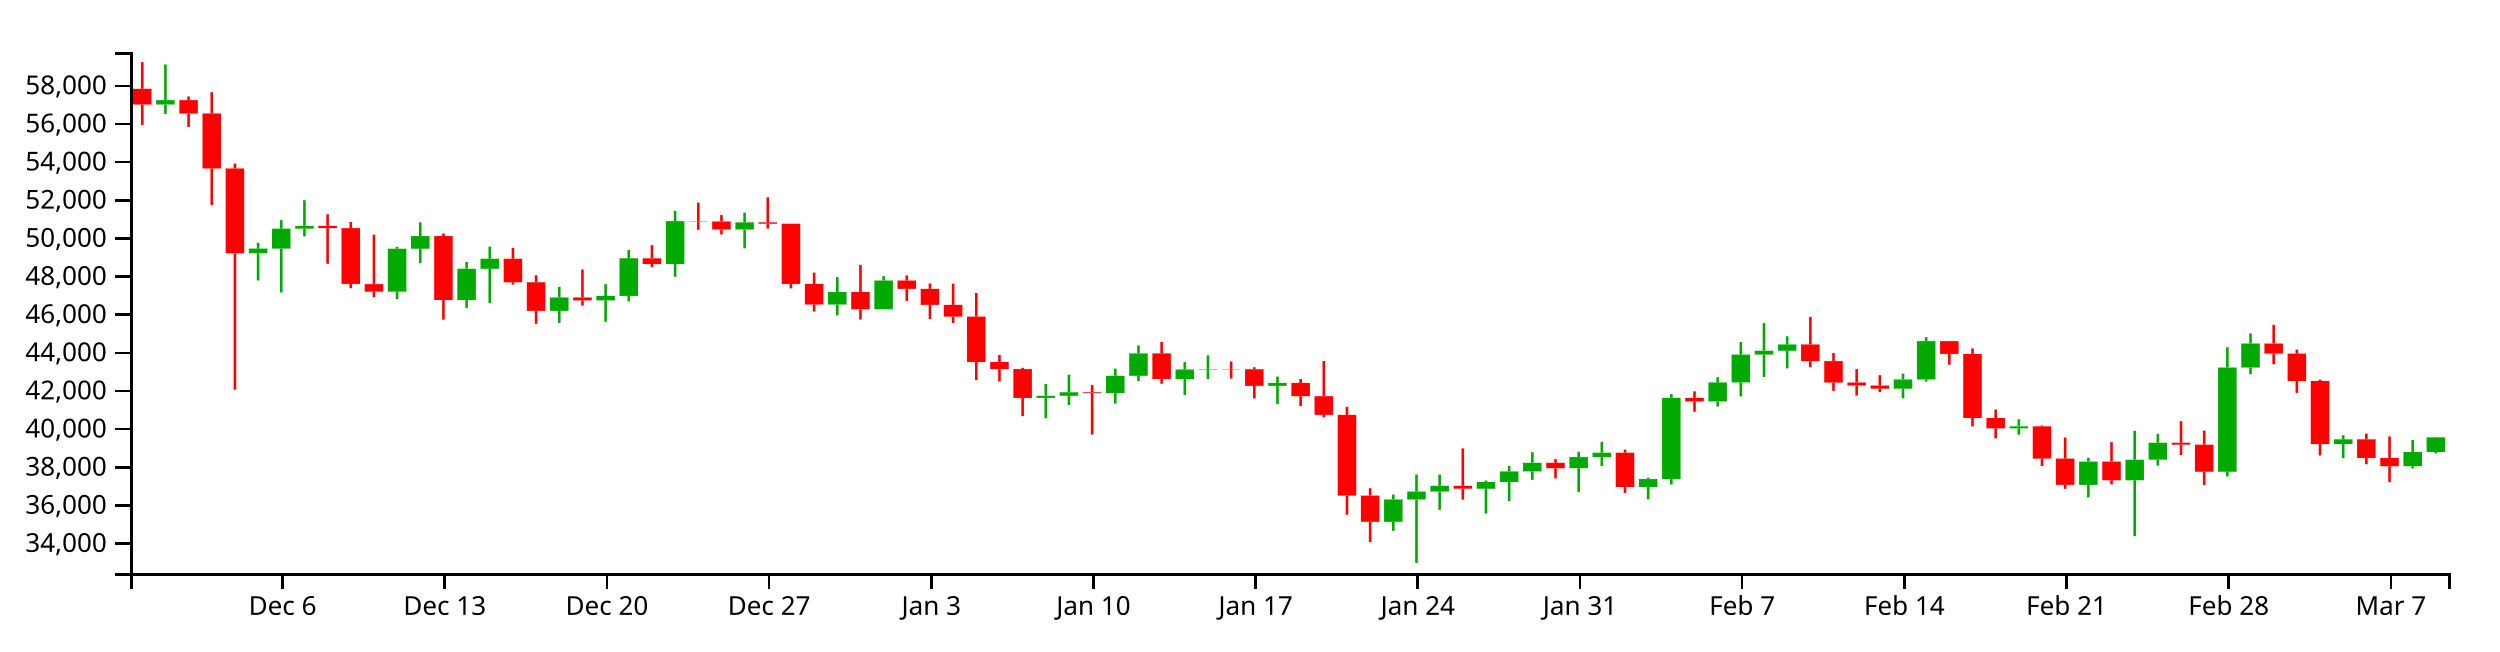
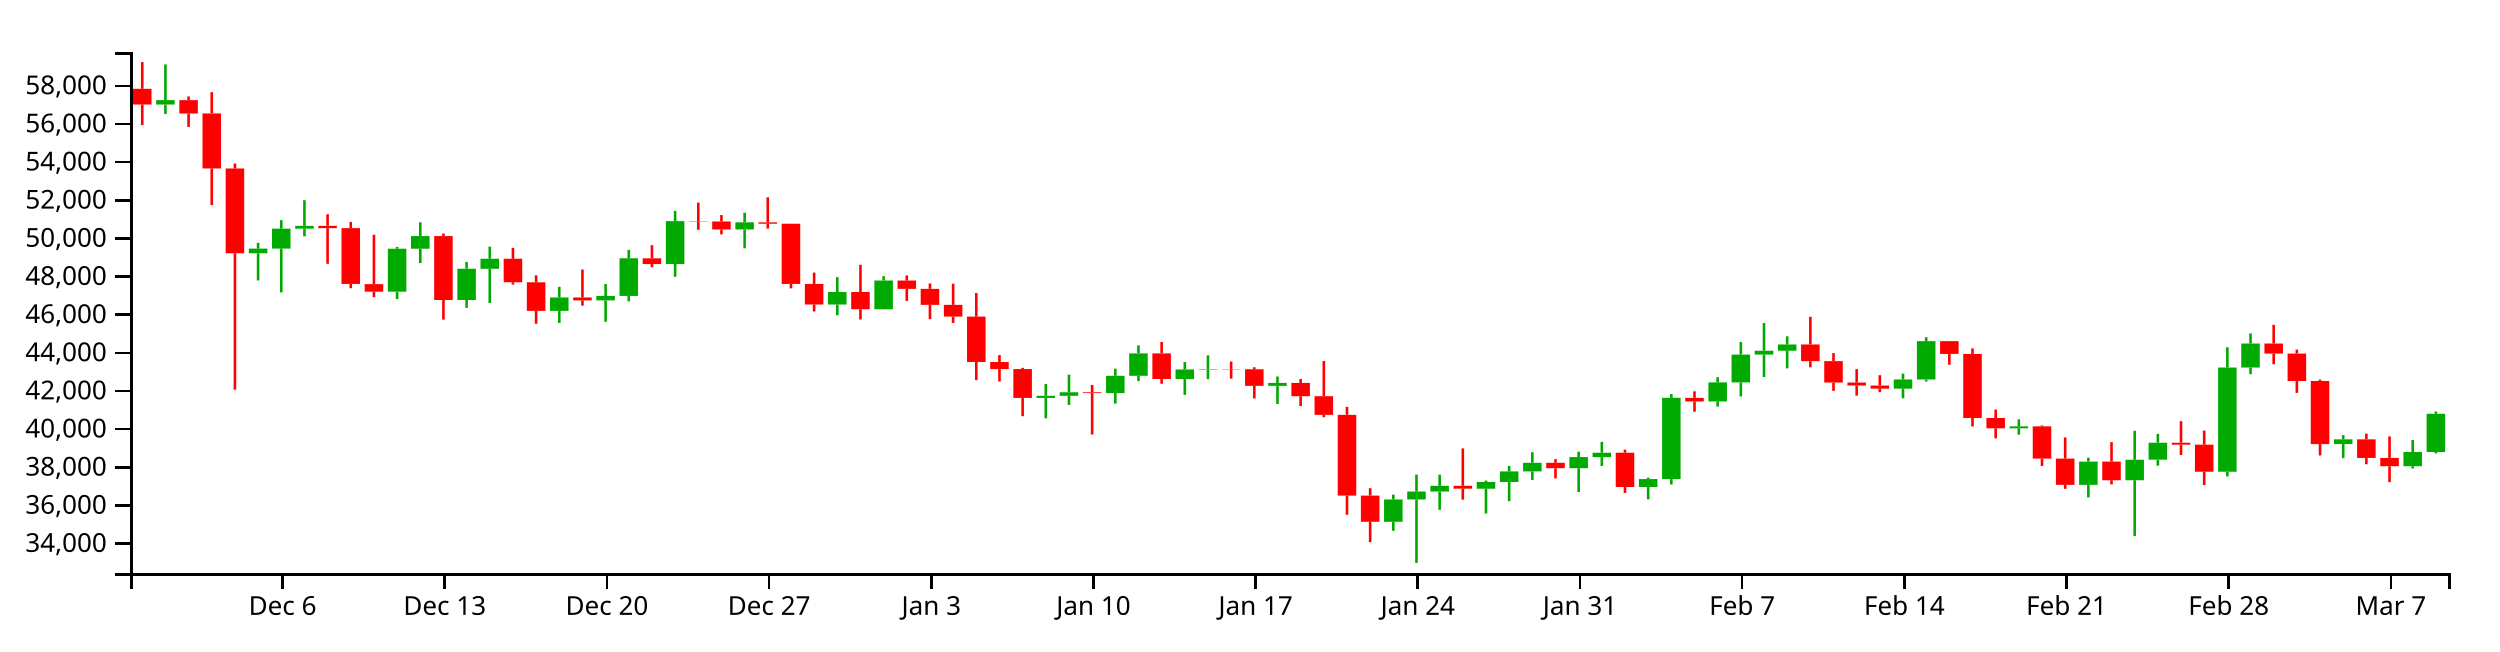
<svg xmlns="http://www.w3.org/2000/svg" version="1.1" width="960" height="250">
  <g transform="translate(50,20)">
    <style>.axis path,.axis line{fill:none;stroke:#000;shape-rendering:crispEdges;}path.candle{stroke:#000000;}path.candle.body{stroke-width:0;}path.candle.up{fill:#00AA00;stroke:#00AA00;}path.candle.down{fill:#FF0000;stroke:#FF0000;}</style>
    <g class="candlestick">
      <g class="data">
-         <path class="candle body up" d="M 9.964 20.151 l 7.117 0 L 17.081 18.441 l -7.117 0 L 9.964 20.151 M 45.55 77.258 l 7.117 0 L 52.667 75.473 l -7.117 0 L 45.55 77.258 M 54.446 75.473 l 7.117 0 L 61.563 67.815 l -7.117 0 L 54.446 75.473 M 63.343 67.815 l 7.117 0 L 70.46 66.739 l -7.117 0 L 63.343 67.815 M 98.928 91.992 l 7.117 0 L 106.046 75.519 l -7.117 0 L 98.928 91.992 M 107.825 75.519 l 7.117 0 L 114.942 70.657 l -7.117 0 L 107.825 75.519 M 125.618 95.198 l 7.117 0 L 132.735 83.184 l -7.117 0 L 125.618 95.198 M 134.514 83.231 l 7.117 0 L 141.631 79.364 l -7.117 0 L 134.514 83.231 M 161.204 99.365 l 7.117 0 L 168.321 94.234 l -7.117 0 L 161.204 99.365 M 178.996 95.356 l 7.117 0 L 186.114 93.65 l -7.117 0 L 178.996 95.356 M 187.893 93.65 l 7.117 0 L 195.01 79.181 l -7.117 0 L 187.893 93.65 M 205.686 81.391 l 7.117 0 L 212.803 64.909 l -7.117 0 L 205.686 81.391 M 232.375 68.125 l 7.117 0 L 239.492 65.373 l -7.117 0 L 232.375 68.125 M 267.961 96.942 l 7.117 0 L 275.078 92.136 l -7.117 0 L 267.961 96.942 M 285.754 98.756 l 7.117 0 L 292.871 87.729 l -7.117 0 L 285.754 98.756 M 348.029 132.813 l 7.117 0 L 355.146 131.983 l -7.117 0 L 348.029 132.813 M 356.925 131.983 l 7.117 0 L 364.042 130.629 l -7.117 0 L 356.925 131.983 M 374.718 130.938 l 7.117 0 L 381.835 124.297 l -7.117 0 L 374.718 130.938 M 383.615 124.297 l 7.117 0 L 390.732 115.704 l -7.117 0 L 383.615 124.297 M 401.407 125.549 l 7.117 0 L 408.525 121.875 l -7.117 0 L 401.407 125.549 M 410.304 121.875 l 7.117 0 L 417.421 121.697 l -7.117 0 L 410.304 121.875 M 436.993 128.161 l 7.117 0 L 444.11 127.059 l -7.117 0 L 436.993 128.161 M 481.475 180.378 l 7.117 0 L 488.593 171.787 l -7.117 0 L 481.475 180.378 M 490.372 171.787 l 7.117 0 L 497.489 168.742 l -7.117 0 L 490.372 171.787 M 499.268 168.742 l 7.117 0 L 506.385 166.559 l -7.117 0 L 499.268 168.742 M 517.061 167.666 l 7.117 0 L 524.178 165.082 l -7.117 0 L 517.061 167.666 M 525.958 165.082 l 7.117 0 L 533.075 161.007 l -7.117 0 L 525.958 165.082 M 534.854 161.007 l 7.117 0 L 541.971 157.709 l -7.117 0 L 534.854 161.007 M 552.647 159.797 l 7.117 0 L 559.764 155.512 l -7.117 0 L 552.647 159.797 M 561.543 155.512 l 7.117 0 L 568.661 153.844 l -7.117 0 L 561.543 155.512 M 579.336 167.013 l 7.117 0 L 586.453 163.972 l -7.117 0 L 579.336 167.013 M 588.233 163.969 l 7.117 0 L 595.35 132.756 l -7.117 0 L 588.233 163.969 M 606.026 134.159 l 7.117 0 L 613.143 126.849 l -7.117 0 L 606.026 134.159 M 614.922 126.849 l 7.117 0 L 622.039 116.163 l -7.117 0 L 614.922 126.849 M 623.818 116.163 l 7.117 0 L 630.936 114.676 l -7.117 0 L 623.818 116.163 M 632.715 114.676 l 7.117 0 L 639.832 112.262 l -7.117 0 L 632.715 114.676 M 677.197 129.245 l 7.117 0 L 684.314 125.713 l -7.117 0 L 677.197 129.245 M 686.094 125.713 l 7.117 0 L 693.211 111.001 l -7.117 0 L 686.094 125.713 M 721.679 144.471 l 7.117 0 L 728.796 143.705 l -7.117 0 L 721.679 144.471 M 748.369 166.194 l 7.117 0 L 755.486 157.244 l -7.117 0 L 748.369 166.194 M 766.162 164.423 l 7.117 0 L 773.279 156.535 l -7.117 0 L 766.162 164.423 M 775.058 156.524 l 7.117 0 L 782.175 150.003 l -7.117 0 L 775.058 156.524 M 801.747 161.135 l 7.117 0 L 808.864 121.143 l -7.117 0 L 801.747 161.135 M 810.644 121.143 l 7.117 0 L 817.761 111.907 l -7.117 0 L 810.644 121.143 M 846.23 150.519 l 7.117 0 L 853.347 148.693 l -7.117 0 L 846.23 150.519 M 872.919 159.019 l 7.117 0 L 880.036 153.58 l -7.117 0 L 872.919 159.019 M 881.815 153.58 l 7.117 0 L 888.932 147.923 l -7.117 0 L 881.815 153.58" />
+         <path class="candle body up" d="M 9.964 20.151 l 7.117 0 L 17.081 18.441 l -7.117 0 L 9.964 20.151 M 45.55 77.258 l 7.117 0 L 52.667 75.473 l -7.117 0 L 45.55 77.258 M 54.446 75.473 l 7.117 0 L 61.563 67.815 l -7.117 0 L 54.446 75.473 M 63.343 67.815 l 7.117 0 L 70.46 66.739 l -7.117 0 L 63.343 67.815 M 98.928 91.992 l 7.117 0 L 106.046 75.519 l -7.117 0 L 98.928 91.992 M 107.825 75.519 l 7.117 0 L 114.942 70.657 l -7.117 0 L 107.825 75.519 M 125.618 95.198 l 7.117 0 L 132.735 83.184 l -7.117 0 L 125.618 95.198 M 134.514 83.231 l 7.117 0 L 141.631 79.364 l -7.117 0 L 134.514 83.231 M 161.204 99.365 l 7.117 0 L 168.321 94.234 l -7.117 0 L 161.204 99.365 M 178.996 95.356 l 7.117 0 L 186.114 93.65 l -7.117 0 L 178.996 95.356 M 187.893 93.65 l 7.117 0 L 195.01 79.181 l -7.117 0 L 187.893 93.65 M 205.686 81.391 l 7.117 0 L 212.803 64.909 l -7.117 0 L 205.686 81.391 M 232.375 68.125 l 7.117 0 L 239.492 65.373 l -7.117 0 L 232.375 68.125 M 267.961 96.942 l 7.117 0 L 275.078 92.136 l -7.117 0 L 267.961 96.942 M 285.754 98.756 l 7.117 0 L 292.871 87.729 l -7.117 0 L 285.754 98.756 M 348.029 132.813 l 7.117 0 L 355.146 131.983 l -7.117 0 L 348.029 132.813 M 356.925 131.983 l 7.117 0 L 364.042 130.629 l -7.117 0 L 356.925 131.983 M 374.718 130.938 l 7.117 0 L 381.835 124.297 l -7.117 0 L 374.718 130.938 M 383.615 124.297 l 7.117 0 L 390.732 115.704 l -7.117 0 L 383.615 124.297 M 401.407 125.549 l 7.117 0 L 408.525 121.875 l -7.117 0 L 401.407 125.549 M 410.304 121.875 l 7.117 0 L 417.421 121.697 l -7.117 0 L 410.304 121.875 M 436.993 128.161 l 7.117 0 L 444.11 127.059 l -7.117 0 L 436.993 128.161 M 481.475 180.378 l 7.117 0 L 488.593 171.787 l -7.117 0 L 481.475 180.378 M 490.372 171.787 l 7.117 0 L 497.489 168.742 l -7.117 0 L 490.372 171.787 M 499.268 168.742 l 7.117 0 L 506.385 166.559 l -7.117 0 L 499.268 168.742 M 517.061 167.666 l 7.117 0 L 524.178 165.082 l -7.117 0 L 517.061 167.666 M 525.958 165.082 l 7.117 0 L 533.075 161.007 l -7.117 0 L 525.958 165.082 M 534.854 161.007 l 7.117 0 L 541.971 157.709 l -7.117 0 L 534.854 161.007 M 552.647 159.797 l 7.117 0 L 559.764 155.512 l -7.117 0 L 552.647 159.797 M 561.543 155.512 l 7.117 0 L 568.661 153.844 l -7.117 0 L 561.543 155.512 M 579.336 167.013 l 7.117 0 L 586.453 163.972 l -7.117 0 L 579.336 167.013 M 588.233 163.969 l 7.117 0 L 595.35 132.756 l -7.117 0 L 588.233 163.969 M 606.026 134.159 l 7.117 0 L 613.143 126.849 l -7.117 0 L 606.026 134.159 M 614.922 126.849 l 7.117 0 L 622.039 116.163 l -7.117 0 L 614.922 126.849 M 623.818 116.163 l 7.117 0 L 630.936 114.676 l -7.117 0 L 623.818 116.163 M 632.715 114.676 l 7.117 0 L 639.832 112.262 l -7.117 0 L 632.715 114.676 M 677.197 129.245 l 7.117 0 L 684.314 125.713 l -7.117 0 L 677.197 129.245 M 686.094 125.713 l 7.117 0 L 693.211 111.001 l -7.117 0 L 686.094 125.713 M 721.679 144.471 l 7.117 0 L 728.796 143.705 l -7.117 0 L 721.679 144.471 M 748.369 166.194 l 7.117 0 L 755.486 157.244 l -7.117 0 L 748.369 166.194 M 766.162 164.423 l 7.117 0 L 773.279 156.535 l -7.117 0 L 766.162 164.423 M 775.058 156.524 l 7.117 0 L 782.175 150.003 l -7.117 0 L 775.058 156.524 M 801.747 161.135 l 7.117 0 L 808.864 121.143 l -7.117 0 L 801.747 161.135 M 810.644 121.143 l 7.117 0 L 817.761 111.907 l -7.117 0 L 810.644 121.143 M 846.23 150.519 l 7.117 0 L 853.347 148.693 l -7.117 0 L 846.23 150.519 M 872.919 159.019 l 7.117 0 L 880.036 153.58 l -7.117 0 L 872.919 159.019 M 881.815 153.58 l 7.117 0 L 888.932 138.908 l -7.117 0 L 881.815 153.58" />
        <path class="candle body down" d="M 1.068 14.104 l 7.117 0 L 8.185 20.151 l -7.117 0 L 1.068 14.104 M 18.86 18.441 l 7.117 0 L 25.978 23.594 l -7.117 0 L 18.86 18.441 M 27.757 23.566 l 7.117 0 L 34.874 44.68 l -7.117 0 L 27.757 23.566 M 36.653 44.68 l 7.117 0 L 43.77 77.258 l -7.117 0 L 36.653 44.68 M 72.239 66.739 l 7.117 0 L 79.356 67.601 l -7.117 0 L 72.239 66.739 M 81.136 67.601 l 7.117 0 L 88.253 89.026 l -7.117 0 L 81.136 67.601 M 90.032 89.097 l 7.117 0 L 97.149 91.992 l -7.117 0 L 90.032 89.097 M 116.721 70.657 l 7.117 0 L 123.838 95.198 l -7.117 0 L 116.721 70.657 M 143.411 79.364 l 7.117 0 L 150.528 88.39 l -7.117 0 L 143.411 79.364 M 152.307 88.39 l 7.117 0 L 159.424 99.384 l -7.117 0 L 152.307 88.39 M 170.1 94.234 l 7.117 0 L 177.217 95.356 l -7.117 0 L 170.1 94.234 M 196.789 79.198 l 7.117 0 L 203.906 81.391 l -7.117 0 L 196.789 79.198 M 214.582 64.909 l 7.117 0 L 221.699 65.047 l -7.117 0 L 214.582 64.909 M 223.479 65.047 l 7.117 0 L 230.596 68.125 l -7.117 0 L 223.479 65.047 M 241.271 65.373 l 7.117 0 L 248.389 65.915 l -7.117 0 L 241.271 65.373 M 250.168 65.915 l 7.117 0 L 257.285 89.04 l -7.117 0 L 250.168 65.915 M 259.064 89.04 l 7.117 0 L 266.182 96.942 l -7.117 0 L 259.064 89.04 M 276.857 92.136 l 7.117 0 L 283.974 98.756 l -7.117 0 L 276.857 92.136 M 294.65 87.729 l 7.117 0 L 301.767 90.926 l -7.117 0 L 294.65 87.729 M 303.547 90.926 l 7.117 0 L 310.664 97.078 l -7.117 0 L 303.547 90.926 M 312.443 97.078 l 7.117 0 L 319.56 101.575 l -7.117 0 L 312.443 97.078 M 321.339 101.575 l 7.117 0 L 328.457 119.011 l -7.117 0 L 321.339 101.575 M 330.236 119.011 l 7.117 0 L 337.353 121.712 l -7.117 0 L 330.236 119.011 M 339.132 121.712 l 7.117 0 L 346.25 132.813 l -7.117 0 L 339.132 121.712 M 365.822 130.629 l 7.117 0 L 372.939 130.938 l -7.117 0 L 365.822 130.629 M 392.511 115.704 l 7.117 0 L 399.628 125.536 l -7.117 0 L 392.511 115.704 M 419.2 121.697 l 7.117 0 L 426.317 121.79 l -7.117 0 L 419.2 121.697 M 428.097 121.79 l 7.117 0 L 435.214 128.161 l -7.117 0 L 428.097 121.79 M 445.89 127.059 l 7.117 0 L 453.007 132.128 l -7.117 0 L 445.89 127.059 M 454.786 132.128 l 7.117 0 L 461.903 139.298 l -7.117 0 L 454.786 132.128 M 463.683 139.298 l 7.117 0 L 470.8 170.316 l -7.117 0 L 463.683 139.298 M 472.579 170.316 l 7.117 0 L 479.696 180.378 l -7.117 0 L 472.579 170.316 M 508.165 166.559 l 7.117 0 L 515.282 167.65 l -7.117 0 L 508.165 166.559 M 543.75 157.709 l 7.117 0 L 550.868 159.797 l -7.117 0 L 543.75 157.709 M 570.44 153.844 l 7.117 0 L 577.557 167.013 l -7.117 0 L 570.44 153.844 M 597.129 132.774 l 7.117 0 L 604.246 134.159 l -7.117 0 L 597.129 132.774 M 641.611 112.262 l 7.117 0 L 648.729 118.686 l -7.117 0 L 641.611 112.262 M 650.508 118.686 l 7.117 0 L 657.625 126.901 l -7.117 0 L 650.508 118.686 M 659.404 126.901 l 7.117 0 L 666.521 128.042 l -7.117 0 L 659.404 126.901 M 668.301 128.042 l 7.117 0 L 675.418 129.245 l -7.117 0 L 668.301 128.042 M 694.99 111.001 l 7.117 0 L 702.107 115.917 l -7.117 0 L 694.99 111.001 M 703.886 115.917 l 7.117 0 L 711.004 140.508 l -7.117 0 L 703.886 115.917 M 712.783 140.508 l 7.117 0 L 719.9 144.472 l -7.117 0 L 712.783 140.508 M 730.576 143.705 l 7.117 0 L 737.693 156.098 l -7.117 0 L 730.576 143.705 M 739.472 156.098 l 7.117 0 L 746.589 166.194 l -7.117 0 L 739.472 156.098 M 757.265 157.244 l 7.117 0 L 764.382 164.423 l -7.117 0 L 757.265 157.244 M 783.954 150.003 l 7.117 0 L 791.072 150.753 l -7.117 0 L 783.954 150.003 M 792.851 150.753 l 7.117 0 L 799.968 161.135 l -7.117 0 L 792.851 150.753 M 819.54 111.907 l 7.117 0 L 826.657 115.775 l -7.117 0 L 819.54 111.907 M 828.437 115.775 l 7.117 0 L 835.554 126.313 l -7.117 0 L 828.437 115.775 M 837.333 126.313 l 7.117 0 L 844.45 150.519 l -7.117 0 L 837.333 126.313 M 855.126 148.693 l 7.117 0 L 862.243 155.849 l -7.117 0 L 855.126 148.693 M 864.022 155.849 l 7.117 0 L 871.14 159.019 l -7.117 0 L 864.022 155.849" />
        <path class="candle body equal" />
-         <path class="candle wick up" d="M 13.523 4.75 L 13.523 18.441 M 13.523 20.151 L 13.523 23.758 M 49.108 73.256 L 49.108 75.473 M 49.108 77.258 L 49.108 87.696 M 58.005 64.526 L 58.005 67.815 M 58.005 75.473 L 58.005 92.289 M 66.901 56.871 L 66.901 66.739 M 66.901 67.815 L 66.901 70.761 M 102.487 74.818 L 102.487 75.519 M 102.487 91.992 L 102.487 94.845 M 111.383 65.362 L 111.383 70.657 M 111.383 75.519 L 111.383 81.026 M 129.176 80.569 L 129.176 83.184 M 129.176 95.198 L 129.176 98.221 M 138.073 74.713 L 138.073 79.364 M 138.073 83.231 L 138.073 96.339 M 164.762 90.148 L 164.762 94.234 M 164.762 99.365 L 164.762 104.006 M 182.555 89.085 L 182.555 93.65 M 182.555 95.356 L 182.555 103.575 M 191.451 75.966 L 191.451 79.181 M 191.451 93.65 L 191.451 95.731 M 209.244 60.982 L 209.244 64.909 M 209.244 81.391 L 209.244 86.281 M 235.934 61.678 L 235.934 65.373 M 235.934 68.125 L 235.934 75.358 M 271.519 86.431 L 271.519 92.136 M 271.519 96.942 L 271.519 101.077 M 289.312 86.031 L 289.312 87.729 M 289.312 98.756 L 289.312 98.819 M 351.587 127.441 L 351.587 131.983 M 351.587 132.813 L 351.587 140.615 M 360.484 123.877 L 360.484 130.629 M 360.484 131.983 L 360.484 135.496 M 378.277 121.582 L 378.277 124.297 M 378.277 130.938 L 378.277 134.992 M 387.173 112.633 L 387.173 115.704 M 387.173 124.297 L 387.173 126.342 M 404.966 119.028 L 404.966 121.875 M 404.966 125.549 L 404.966 131.645 M 413.862 116.456 L 413.862 121.697 M 413.862 121.875 L 413.862 125.573 M 440.552 124.577 L 440.552 127.059 M 440.552 128.161 L 440.552 135.13 M 485.034 169.923 L 485.034 171.787 M 485.034 180.378 L 485.034 183.823 M 493.93 162.226 L 493.93 168.742 M 493.93 171.787 L 493.93 196.154 M 502.827 162.262 L 502.827 166.559 M 502.827 168.742 L 502.827 175.767 M 520.62 164.537 L 520.62 165.082 M 520.62 167.666 L 520.62 177.188 M 529.516 158.931 L 529.516 161.007 M 529.516 165.082 L 529.516 172.442 M 538.413 153.653 L 538.413 157.709 M 538.413 161.007 L 538.413 164.288 M 556.206 153.482 L 556.206 155.512 M 556.206 159.797 L 556.206 168.945 M 565.102 149.666 L 565.102 153.844 M 565.102 155.512 L 565.102 158.931 M 582.895 163.42 L 582.895 163.972 M 582.895 167.013 L 582.895 171.747 M 591.791 131.305 L 591.791 132.756 M 591.791 163.969 L 591.791 166.058 M 609.584 124.834 L 609.584 126.849 M 609.584 134.159 L 609.584 136.108 M 618.481 111.326 L 618.481 116.163 M 618.481 126.849 L 618.481 132.231 M 627.377 104.065 L 627.377 114.676 M 627.377 116.163 L 627.377 124.761 M 636.273 109.14 L 636.273 112.262 M 636.273 114.676 L 636.273 121.451 M 680.756 123.469 L 680.756 125.713 M 680.756 129.245 L 680.756 132.929 M 689.652 109.489 L 689.652 111.001 M 689.652 125.713 L 689.652 126.511 M 725.238 141.031 L 725.238 143.705 M 725.238 144.471 L 725.238 146.928 M 751.927 155.789 L 751.927 157.244 M 751.927 166.194 L 751.927 171.014 M 769.72 145.434 L 769.72 156.535 M 769.72 164.423 L 769.72 185.864 M 778.617 146.602 L 778.617 150.003 M 778.617 156.524 L 778.617 158.826 M 805.306 113.337 L 805.306 121.143 M 805.306 161.135 L 805.306 162.957 M 814.202 108.042 L 814.202 111.907 M 814.202 121.143 L 814.202 123.706 M 849.788 147.117 L 849.788 148.693 M 849.788 150.519 L 849.788 155.946 M 876.477 148.956 L 876.477 153.58 M 876.477 159.019 L 876.477 159.9 M 885.374 147.8 L 885.374 147.923 M 885.374 153.58 L 885.374 154.124" style="stroke-width: 1px;" />
+         <path class="candle wick up" d="M 13.523 4.75 L 13.523 18.441 M 13.523 20.151 L 13.523 23.758 M 49.108 73.256 L 49.108 75.473 M 49.108 77.258 L 49.108 87.696 M 58.005 64.526 L 58.005 67.815 M 58.005 75.473 L 58.005 92.289 M 66.901 56.871 L 66.901 66.739 M 66.901 67.815 L 66.901 70.761 M 102.487 74.818 L 102.487 75.519 M 102.487 91.992 L 102.487 94.845 M 111.383 65.362 L 111.383 70.657 M 111.383 75.519 L 111.383 81.026 M 129.176 80.569 L 129.176 83.184 M 129.176 95.198 L 129.176 98.221 M 138.073 74.713 L 138.073 79.364 M 138.073 83.231 L 138.073 96.339 M 164.762 90.148 L 164.762 94.234 M 164.762 99.365 L 164.762 104.006 M 182.555 89.085 L 182.555 93.65 M 182.555 95.356 L 182.555 103.575 M 191.451 75.966 L 191.451 79.181 M 191.451 93.65 L 191.451 95.731 M 209.244 60.982 L 209.244 64.909 M 209.244 81.391 L 209.244 86.281 M 235.934 61.678 L 235.934 65.373 M 235.934 68.125 L 235.934 75.358 M 271.519 86.431 L 271.519 92.136 M 271.519 96.942 L 271.519 101.077 M 289.312 86.031 L 289.312 87.729 M 289.312 98.756 L 289.312 98.819 M 351.587 127.441 L 351.587 131.983 M 351.587 132.813 L 351.587 140.615 M 360.484 123.877 L 360.484 130.629 M 360.484 131.983 L 360.484 135.496 M 378.277 121.582 L 378.277 124.297 M 378.277 130.938 L 378.277 134.992 M 387.173 112.633 L 387.173 115.704 M 387.173 124.297 L 387.173 126.342 M 404.966 119.028 L 404.966 121.875 M 404.966 125.549 L 404.966 131.645 M 413.862 116.456 L 413.862 121.697 M 413.862 121.875 L 413.862 125.573 M 440.552 124.577 L 440.552 127.059 M 440.552 128.161 L 440.552 135.13 M 485.034 169.923 L 485.034 171.787 M 485.034 180.378 L 485.034 183.823 M 493.93 162.226 L 493.93 168.742 M 493.93 171.787 L 493.93 196.154 M 502.827 162.262 L 502.827 166.559 M 502.827 168.742 L 502.827 175.767 M 520.62 164.537 L 520.62 165.082 M 520.62 167.666 L 520.62 177.188 M 529.516 158.931 L 529.516 161.007 M 529.516 165.082 L 529.516 172.442 M 538.413 153.653 L 538.413 157.709 M 538.413 161.007 L 538.413 164.288 M 556.206 153.482 L 556.206 155.512 M 556.206 159.797 L 556.206 168.945 M 565.102 149.666 L 565.102 153.844 M 565.102 155.512 L 565.102 158.931 M 582.895 163.42 L 582.895 163.972 M 582.895 167.013 L 582.895 171.747 M 591.791 131.305 L 591.791 132.756 M 591.791 163.969 L 591.791 166.058 M 609.584 124.834 L 609.584 126.849 M 609.584 134.159 L 609.584 136.108 M 618.481 111.326 L 618.481 116.163 M 618.481 126.849 L 618.481 132.231 M 627.377 104.065 L 627.377 114.676 M 627.377 116.163 L 627.377 124.761 M 636.273 109.14 L 636.273 112.262 M 636.273 114.676 L 636.273 121.451 M 680.756 123.469 L 680.756 125.713 M 680.756 129.245 L 680.756 132.929 M 689.652 109.489 L 689.652 111.001 M 689.652 125.713 L 689.652 126.511 M 725.238 141.031 L 725.238 143.705 M 725.238 144.471 L 725.238 146.928 M 751.927 155.789 L 751.927 157.244 M 751.927 166.194 L 751.927 171.014 M 769.72 145.434 L 769.72 156.535 M 769.72 164.423 L 769.72 185.864 M 778.617 146.602 L 778.617 150.003 M 778.617 156.524 L 778.617 158.826 M 805.306 113.337 L 805.306 121.143 M 805.306 161.135 L 805.306 162.957 M 814.202 108.042 L 814.202 111.907 M 814.202 121.143 L 814.202 123.706 M 849.788 147.117 L 849.788 148.693 M 849.788 150.519 L 849.788 155.946 M 876.477 148.956 L 876.477 153.58 M 876.477 159.019 L 876.477 159.9 M 885.374 137.994 L 885.374 138.908 M 885.374 153.58 L 885.374 154.124" style="stroke-width: 1px;" />
        <path class="candle wick down" d="M 4.626 3.846 L 4.626 14.104 M 4.626 20.151 L 4.626 28.023 M 22.419 17.039 L 22.419 18.441 M 22.419 23.594 L 22.419 28.74 M 31.315 15.395 L 31.315 23.566 M 31.315 44.68 L 31.315 58.749 M 40.212 42.79 L 40.212 44.68 M 40.212 77.258 L 40.212 129.636 M 75.798 62.264 L 75.798 66.739 M 75.798 67.601 L 75.798 81.304 M 84.694 65.209 L 84.694 67.601 M 84.694 89.026 L 84.694 90.678 M 93.591 70.136 L 93.591 89.097 M 93.591 91.992 L 93.591 94.105 M 120.28 69.661 L 120.28 70.657 M 120.28 95.198 L 120.28 102.741 M 146.969 75.179 L 146.969 79.364 M 146.969 88.39 L 146.969 89.279 M 155.866 85.728 L 155.866 88.39 M 155.866 99.384 L 155.866 104.329 M 173.659 83.501 L 173.659 94.234 M 173.659 95.356 L 173.659 97.365 M 200.348 74.156 L 200.348 79.198 M 200.348 81.391 L 200.348 82.609 M 218.141 57.797 L 218.141 64.909 M 218.141 65.047 L 218.141 68.236 M 227.037 62.584 L 227.037 65.047 M 227.037 68.125 L 227.037 70.009 M 244.83 55.761 L 244.83 65.373 M 244.83 65.915 L 244.83 67.764 M 253.727 65.896 L 253.727 65.915 M 253.727 89.04 L 253.727 90.729 M 262.623 84.68 L 262.623 89.04 M 262.623 96.942 L 262.623 99.634 M 280.416 81.683 L 280.416 92.136 M 280.416 98.756 L 280.416 102.703 M 298.209 85.771 L 298.209 87.729 M 298.209 90.926 L 298.209 95.555 M 307.105 88.847 L 307.105 90.926 M 307.105 97.078 L 307.105 102.571 M 316.002 88.938 L 316.002 97.078 M 316.002 101.575 L 316.002 104.006 M 324.898 92.509 L 324.898 101.575 M 324.898 119.011 L 324.898 125.976 M 333.794 116.339 L 333.794 119.011 M 333.794 121.712 L 333.794 126.485 M 342.691 121.247 L 342.691 121.712 M 342.691 132.813 L 342.691 139.817 M 369.38 127.818 L 369.38 130.629 M 369.38 130.938 L 369.38 146.848 M 396.07 111.33 L 396.07 115.704 M 396.07 125.536 L 396.07 127.359 M 422.759 118.836 L 422.759 121.697 M 422.759 121.79 L 422.759 125.377 M 431.655 121.024 L 431.655 121.79 M 431.655 128.161 L 431.655 133.003 M 449.448 125.543 L 449.448 127.059 M 449.448 132.128 L 449.448 135.946 M 458.345 118.616 L 458.345 132.128 M 458.345 139.298 L 458.345 140.232 M 467.241 136.229 L 467.241 139.298 M 467.241 170.316 L 467.241 177.675 M 476.138 167.461 L 476.138 170.316 M 476.138 180.378 L 476.138 188.165 M 511.723 152.194 L 511.723 166.559 M 511.723 167.65 L 511.723 171.859 M 547.309 156.3 L 547.309 157.709 M 547.309 159.797 L 547.309 163.679 M 573.998 152.663 L 573.998 153.844 M 573.998 167.013 L 573.998 169.279 M 600.688 130.27 L 600.688 132.774 M 600.688 134.159 L 600.688 138.111 M 645.17 101.656 L 645.17 112.262 M 645.17 118.686 L 645.17 121.04 M 654.066 115.577 L 654.066 118.686 M 654.066 126.901 L 654.066 130.088 M 662.963 121.732 L 662.963 126.901 M 662.963 128.042 L 662.963 131.916 M 671.859 124.072 L 671.859 128.042 M 671.859 129.245 L 671.859 130.59 M 698.549 110.964 L 698.549 111.001 M 698.549 115.917 L 698.549 120.066 M 707.445 113.785 L 707.445 115.917 M 707.445 140.508 L 707.445 143.748 M 716.341 137.255 L 716.341 140.508 M 716.341 144.472 L 716.341 148.312 M 734.134 143.366 L 734.134 143.705 M 734.134 156.098 L 734.134 158.931 M 743.031 147.987 L 743.031 156.098 M 743.031 166.194 L 743.031 167.719 M 760.824 149.777 L 760.824 157.244 M 760.824 164.423 L 760.824 165.985 M 787.513 141.733 L 787.513 150.003 M 787.513 150.753 L 787.513 154.733 M 796.409 145.341 L 796.409 150.753 M 796.409 161.135 L 796.409 166.254 M 823.099 104.739 L 823.099 111.907 M 823.099 115.775 L 823.099 119.868 M 831.995 114.251 L 831.995 115.775 M 831.995 126.313 L 831.995 130.866 M 840.892 125.776 L 840.892 126.313 M 840.892 150.519 L 840.892 154.903 M 858.685 146.526 L 858.685 148.693 M 858.685 155.849 L 858.685 158.282 M 867.581 147.598 L 867.581 155.849 M 867.581 159.019 L 867.581 165.119" style="stroke-width: 1px;" />
        <path class="candle wick equal" style="stroke-width: 1px;" />
      </g>
    </g>
    <g class="x axis" transform="translate(0,200)" fill="none" font-size="10" font-family="sans-serif" text-anchor="middle">
      <path class="domain" stroke="#000" d="M0.5,6V0.5H890.5V6" />
      <g class="tick" opacity="1" transform="translate(58.0048,0)">
        <line stroke="#000" y2="6" x1="0.5" x2="0.5" />
        <text fill="#000" y="9" x="0.5" dy="0.71em">Dec  6</text>
      </g>
      <g class="tick" opacity="1" transform="translate(120.2799,0)">
        <line stroke="#000" y2="6" x1="0.5" x2="0.5" />
        <text fill="#000" y="9" x="0.5" dy="0.71em">Dec 13</text>
      </g>
      <g class="tick" opacity="1" transform="translate(182.555,0)">
        <line stroke="#000" y2="6" x1="0.5" x2="0.5" />
        <text fill="#000" y="9" x="0.5" dy="0.71em">Dec 20</text>
      </g>
      <g class="tick" opacity="1" transform="translate(244.8301,0)">
        <line stroke="#000" y2="6" x1="0.5" x2="0.5" />
        <text fill="#000" y="9" x="0.5" dy="0.71em">Dec 27</text>
      </g>
      <g class="tick" opacity="1" transform="translate(307.1052,0)">
        <line stroke="#000" y2="6" x1="0.5" x2="0.5" />
        <text fill="#000" y="9" x="0.5" dy="0.71em">Jan  3</text>
      </g>
      <g class="tick" opacity="1" transform="translate(369.3802,0)">
        <line stroke="#000" y2="6" x1="0.5" x2="0.5" />
        <text fill="#000" y="9" x="0.5" dy="0.71em">Jan 10</text>
      </g>
      <g class="tick" opacity="1" transform="translate(431.6553,0)">
        <line stroke="#000" y2="6" x1="0.5" x2="0.5" />
        <text fill="#000" y="9" x="0.5" dy="0.71em">Jan 17</text>
      </g>
      <g class="tick" opacity="1" transform="translate(493.9304,0)">
        <line stroke="#000" y2="6" x1="0.5" x2="0.5" />
        <text fill="#000" y="9" x="0.5" dy="0.71em">Jan 24</text>
      </g>
      <g class="tick" opacity="1" transform="translate(556.2055,0)">
        <line stroke="#000" y2="6" x1="0.5" x2="0.5" />
        <text fill="#000" y="9" x="0.5" dy="0.71em">Jan 31</text>
      </g>
      <g class="tick" opacity="1" transform="translate(618.4806,0)">
        <line stroke="#000" y2="6" x1="0.5" x2="0.5" />
        <text fill="#000" y="9" x="0.5" dy="0.71em">Feb  7</text>
      </g>
      <g class="tick" opacity="1" transform="translate(680.7557,0)">
        <line stroke="#000" y2="6" x1="0.5" x2="0.5" />
        <text fill="#000" y="9" x="0.5" dy="0.71em">Feb 14</text>
      </g>
      <g class="tick" opacity="1" transform="translate(743.0308,0)">
        <line stroke="#000" y2="6" x1="0.5" x2="0.5" />
        <text fill="#000" y="9" x="0.5" dy="0.71em">Feb 21</text>
      </g>
      <g class="tick" opacity="1" transform="translate(805.3059,0)">
        <line stroke="#000" y2="6" x1="0.5" x2="0.5" />
        <text fill="#000" y="9" x="0.5" dy="0.71em">Feb 28</text>
      </g>
      <g class="tick" opacity="1" transform="translate(867.581,0)">
        <line stroke="#000" y2="6" x1="0.5" x2="0.5" />
        <text fill="#000" y="9" x="0.5" dy="0.71em">Mar  7</text>
      </g>
    </g>
    <g class="y axis" fill="none" font-size="10" font-family="sans-serif" text-anchor="end">
      <path class="domain" stroke="#000" d="M-6,200.5H0.5V0.5H-6" />
      <g class="tick" opacity="1" transform="translate(0,188.224)">
        <line stroke="#000" x2="-6" y1="0.5" y2="0.5" />
        <text fill="#000" x="-9" y="0.5" dy="0.32em">34,000</text>
      </g>
      <g class="tick" opacity="1" transform="translate(0,173.5775)">
        <line stroke="#000" x2="-6" y1="0.5" y2="0.5" />
        <text fill="#000" x="-9" y="0.5" dy="0.32em">36,000</text>
      </g>
      <g class="tick" opacity="1" transform="translate(0,158.9309)">
        <line stroke="#000" x2="-6" y1="0.5" y2="0.5" />
        <text fill="#000" x="-9" y="0.5" dy="0.32em">38,000</text>
      </g>
      <g class="tick" opacity="1" transform="translate(0,144.2844)">
        <line stroke="#000" x2="-6" y1="0.5" y2="0.5" />
        <text fill="#000" x="-9" y="0.5" dy="0.32em">40,000</text>
      </g>
      <g class="tick" opacity="1" transform="translate(0,129.6379)">
        <line stroke="#000" x2="-6" y1="0.5" y2="0.5" />
        <text fill="#000" x="-9" y="0.5" dy="0.32em">42,000</text>
      </g>
      <g class="tick" opacity="1" transform="translate(0,114.9913)">
        <line stroke="#000" x2="-6" y1="0.5" y2="0.5" />
        <text fill="#000" x="-9" y="0.5" dy="0.32em">44,000</text>
      </g>
      <g class="tick" opacity="1" transform="translate(0,100.3448)">
        <line stroke="#000" x2="-6" y1="0.5" y2="0.5" />
        <text fill="#000" x="-9" y="0.5" dy="0.32em">46,000</text>
      </g>
      <g class="tick" opacity="1" transform="translate(0,85.69824)">
        <line stroke="#000" x2="-6" y1="0.5" y2="0.5" />
        <text fill="#000" x="-9" y="0.5" dy="0.32em">48,000</text>
      </g>
      <g class="tick" opacity="1" transform="translate(0,71.05171)">
        <line stroke="#000" x2="-6" y1="0.5" y2="0.5" />
        <text fill="#000" x="-9" y="0.5" dy="0.32em">50,000</text>
      </g>
      <g class="tick" opacity="1" transform="translate(0,56.40517)">
        <line stroke="#000" x2="-6" y1="0.5" y2="0.5" />
        <text fill="#000" x="-9" y="0.5" dy="0.32em">52,000</text>
      </g>
      <g class="tick" opacity="1" transform="translate(0,41.75864)">
        <line stroke="#000" x2="-6" y1="0.5" y2="0.5" />
        <text fill="#000" x="-9" y="0.5" dy="0.32em">54,000</text>
      </g>
      <g class="tick" opacity="1" transform="translate(0,27.1121)">
        <line stroke="#000" x2="-6" y1="0.5" y2="0.5" />
        <text fill="#000" x="-9" y="0.5" dy="0.32em">56,000</text>
      </g>
      <g class="tick" opacity="1" transform="translate(0,12.46557)">
        <line stroke="#000" x2="-6" y1="0.5" y2="0.5" />
        <text fill="#000" x="-9" y="0.5" dy="0.32em">58,000</text>
      </g>
      <text transform="rotate(-90)" y="6" dy=".71em" style="text-anchor: end;">Price ($)</text>
    </g>
  </g>
</svg>
